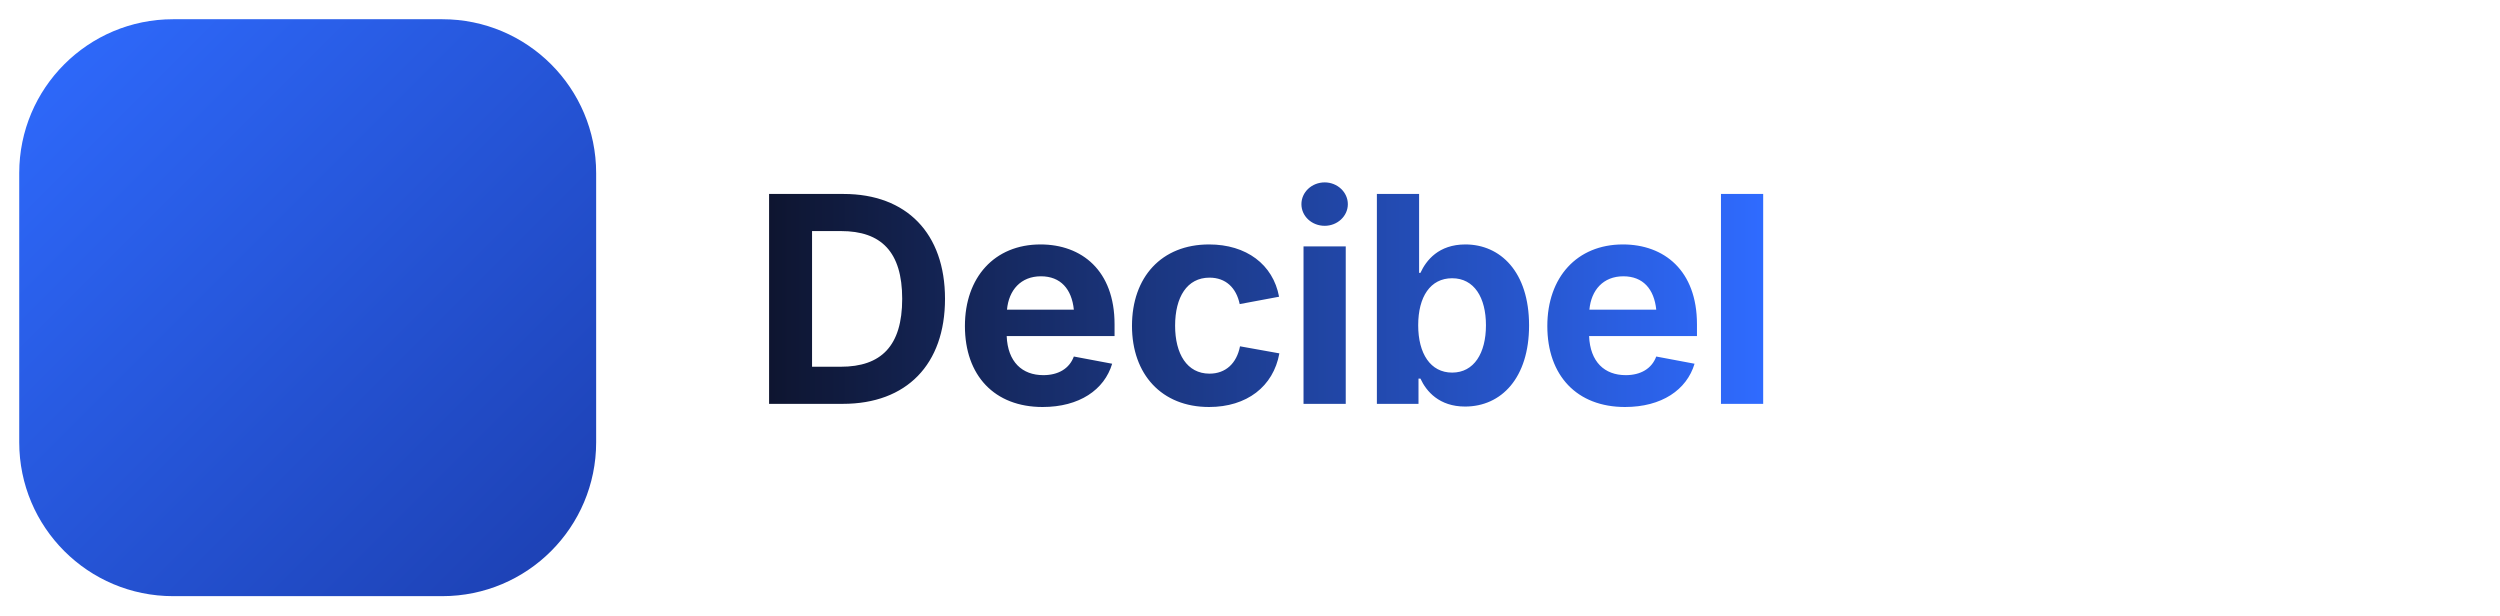
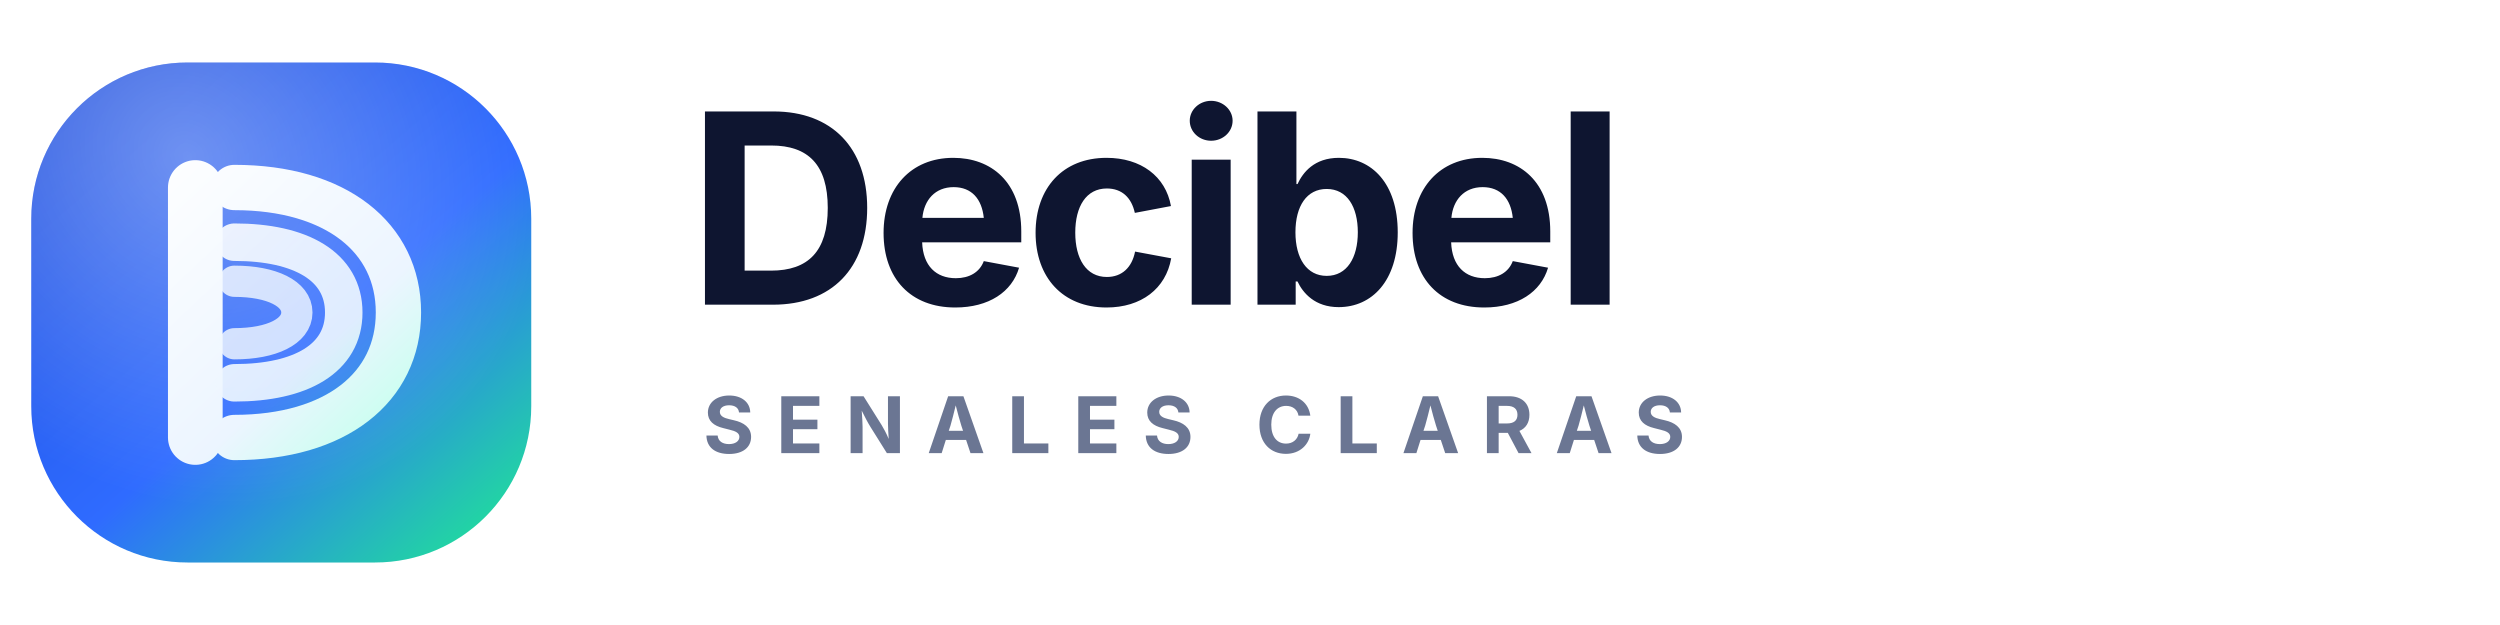
- <svg xmlns="http://www.w3.org/2000/svg" viewBox="0 0 260 64" role="img" aria-label="Decibel">
+ <svg xmlns="http://www.w3.org/2000/svg" viewBox="0 0 320 80" role="img" aria-label="Decibel">
  <defs>
-     <linearGradient id="l-bg" x1="0" y1="0" x2="1" y2="1">
-       <stop offset="0" stop-color="#2f6bff" />
-       <stop offset="1" stop-color="#1c3fb0" />
-     </linearGradient>
-     <linearGradient id="l-wave" x1="0" y1="0" x2="1" y2="0">
-       <stop offset="0" stop-color="#ffffff" />
+     <linearGradient id="l-bg" x1="10" y1="10" x2="60" y2="68" gradientUnits="userSpaceOnUse">
+       <stop offset="0" stop-color="#1e4fdf" />
+       <stop offset=".58" stop-color="#2f6bff" />
      <stop offset="1" stop-color="#22d3a5" />
    </linearGradient>
-     <linearGradient id="l-word" x1="0" y1="0" x2="1" y2="0">
-       <stop offset="0" stop-color="#0e1530" />
-       <stop offset="1" stop-color="#2f6bff" />
+     <radialGradient id="l-sheen" cx="0" cy="0" r="1" gradientTransform="translate(24 20) rotate(43) scale(48 42)" gradientUnits="userSpaceOnUse">
+       <stop offset="0" stop-color="#ffffff" stop-opacity=".34" />
+       <stop offset="1" stop-color="#ffffff" stop-opacity="0" />
+     </radialGradient>
+     <linearGradient id="l-mark" x1="20" y1="18" x2="52" y2="52" gradientUnits="userSpaceOnUse">
+       <stop offset="0" stop-color="#ffffff" />
+       <stop offset=".72" stop-color="#ecf5ff" />
+       <stop offset="1" stop-color="#c9ffef" />
    </linearGradient>
  </defs>
-   <rect x="2" y="2" width="60" height="60" rx="16" fill="url(#l-bg)" />
-   <g stroke="url(#l-wave)" stroke-width="3.4" stroke-linecap="round" fill="none">
-     <line x1="14" y1="32" x2="14" y2="32" />
-     <line x1="22" y1="24" x2="22" y2="40" />
-     <line x1="30" y1="18" x2="30" y2="46" />
-     <line x1="38" y1="14" x2="38" y2="50" />
-     <line x1="46" y1="22" x2="46" y2="42" />
-     <line x1="54" y1="28" x2="54" y2="36" />
+   <rect x="4" y="8" width="64" height="64" rx="20" fill="url(#l-bg)" />
+   <rect x="4" y="8" width="64" height="64" rx="20" fill="url(#l-sheen)" />
+   <g fill="none" stroke="url(#l-mark)" stroke-linecap="round" stroke-linejoin="round">
+     <path d="M25 24v32" stroke-width="7" />
+     <path d="M30 24C43 24 51 30.4 51 40S43 56 30 56" stroke-width="5.8" />
+     <path d="M30 31C38.5 31 44 34.1 44 40S38.5 49 30 49" stroke-width="4.8" opacity=".92" />
+     <path d="M30 36C34.8 36 38 37.6 38 40S34.8 44 30 44" stroke-width="4" opacity=".82" />
  </g>
-   <text x="78" y="42" font-family="'Space Grotesk', 'Inter', system-ui, sans-serif" font-weight="700" font-size="30" letter-spacing="-0.5" fill="url(#l-word)">Decibel</text>
+   <text x="88" y="39" font-family="'Space Grotesk', 'Inter', system-ui, sans-serif" font-weight="700" font-size="34" letter-spacing="-0.8" fill="#0e1530">Decibel</text>
+   <text x="90" y="58" font-family="'Inter', system-ui, sans-serif" font-weight="700" font-size="10" letter-spacing="2.8" fill="#6b7693">SENALES CLARAS</text>
</svg>
